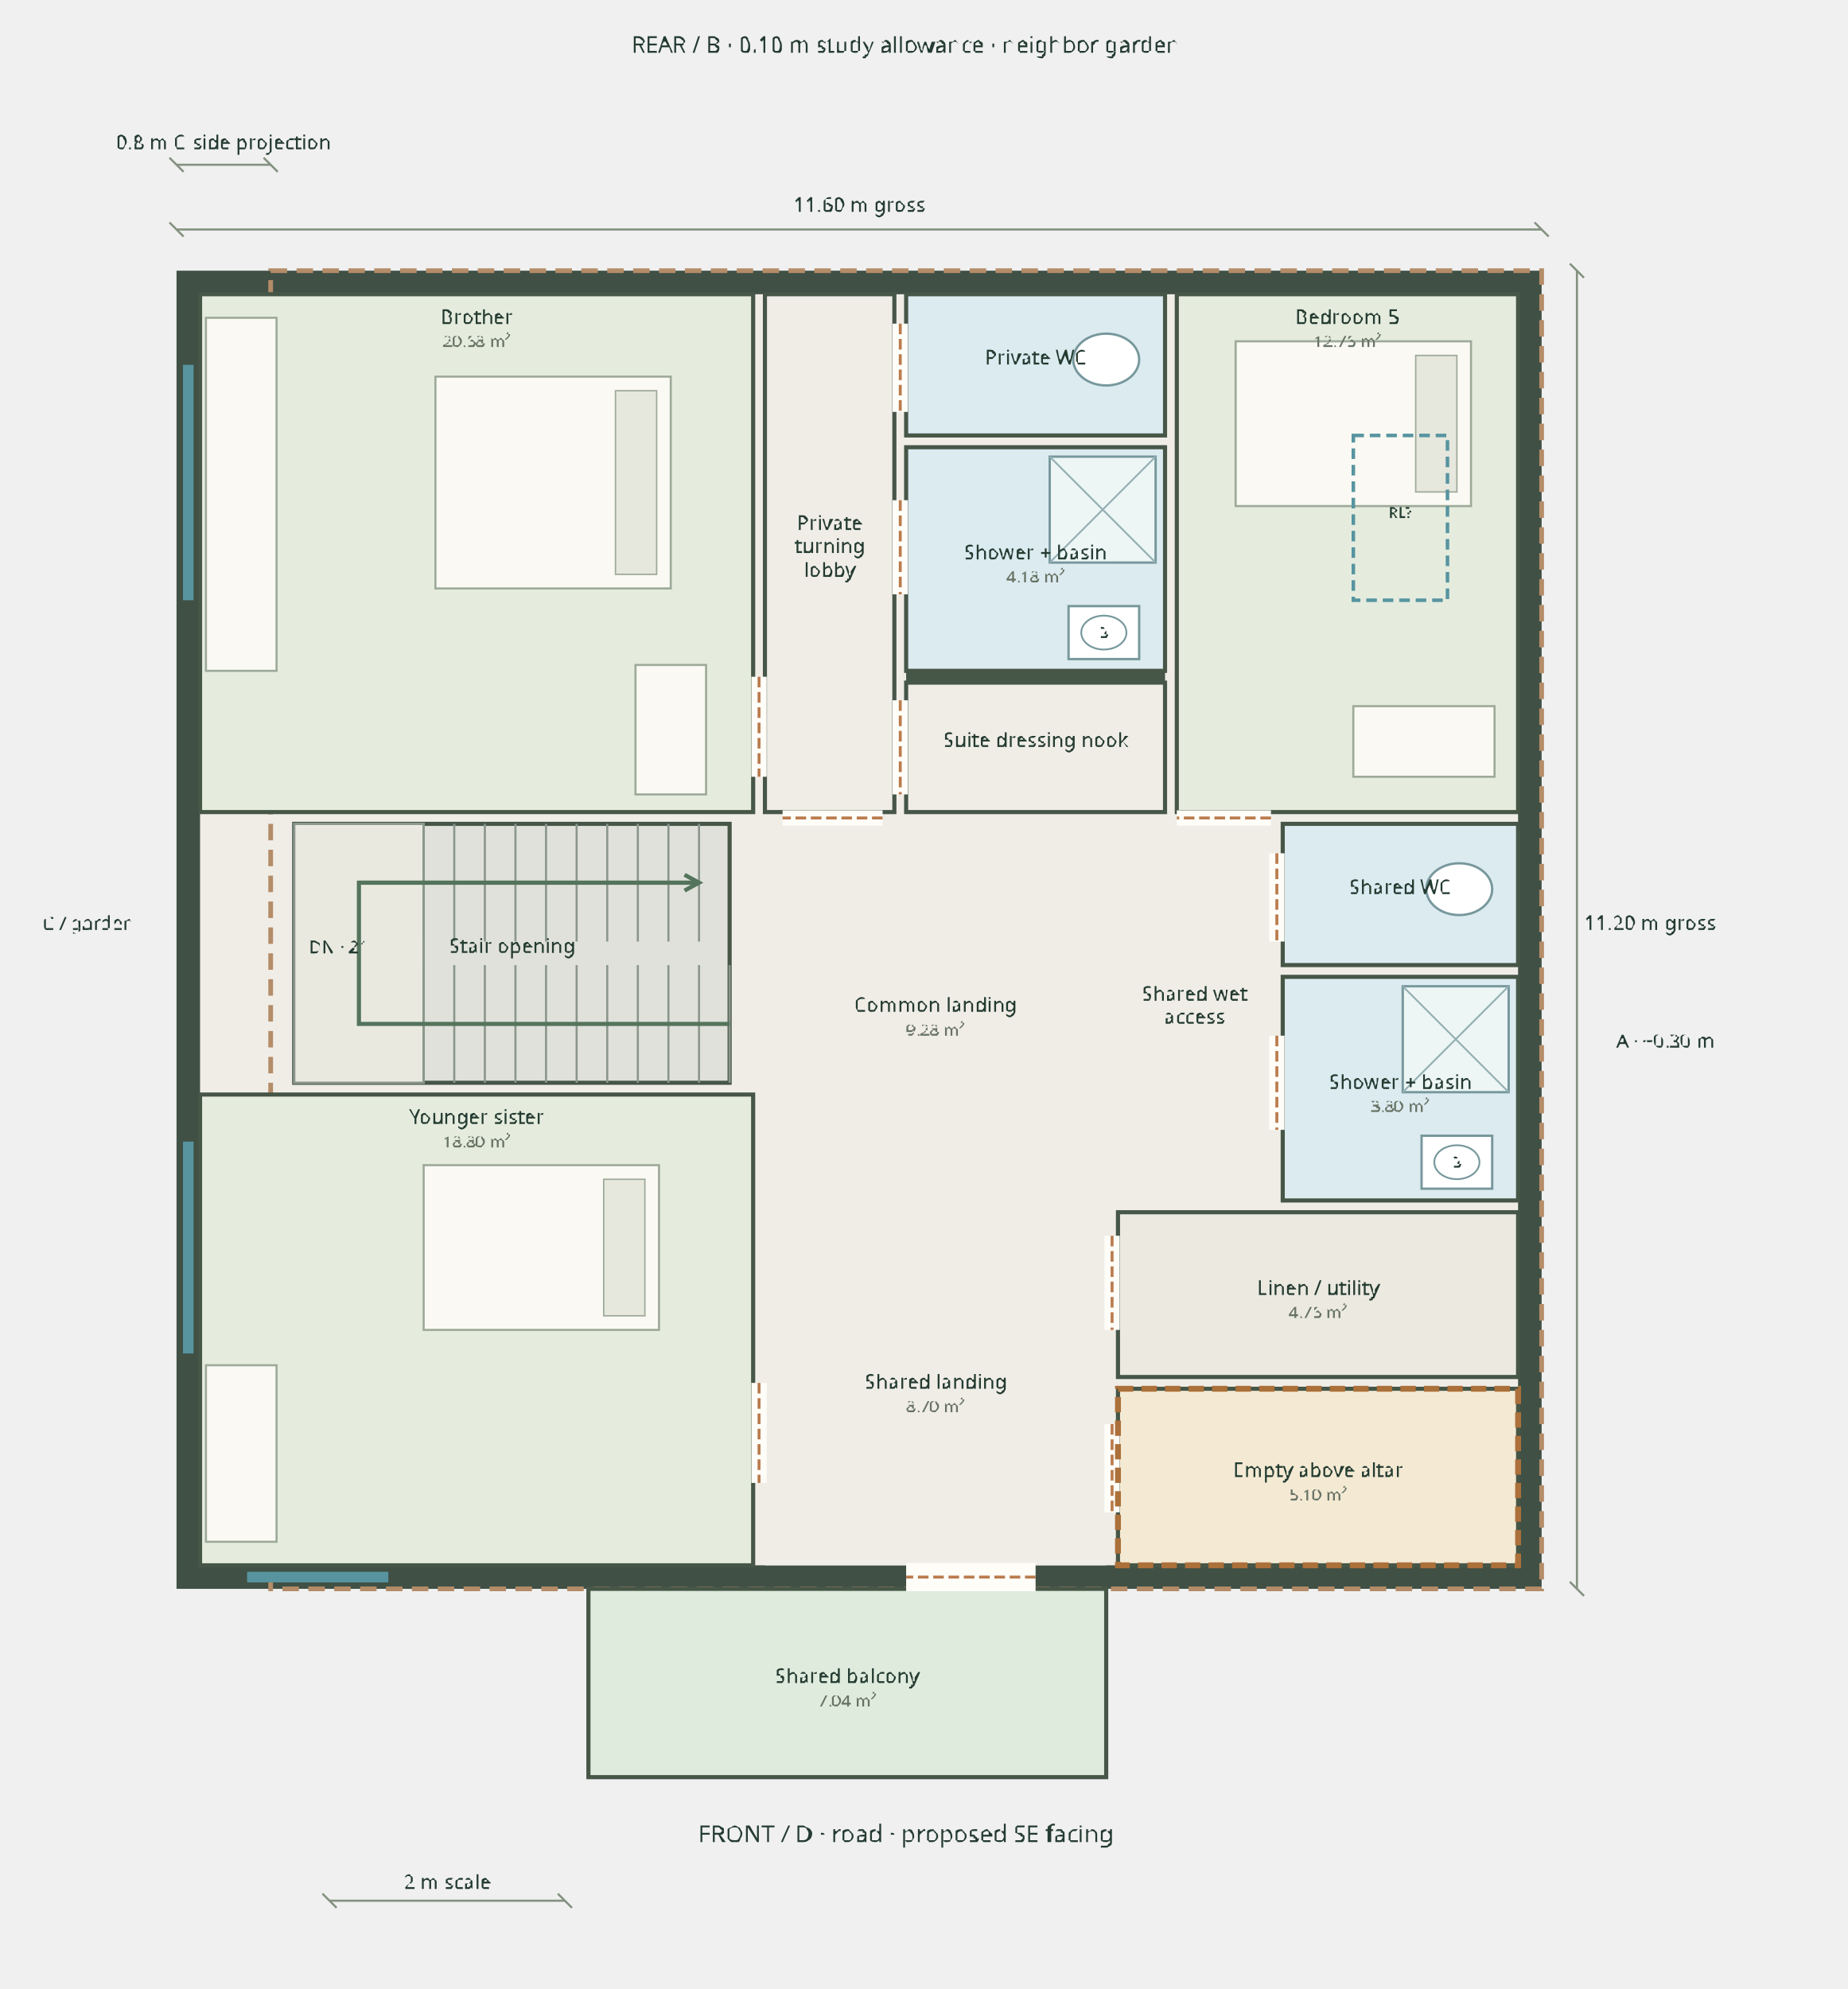
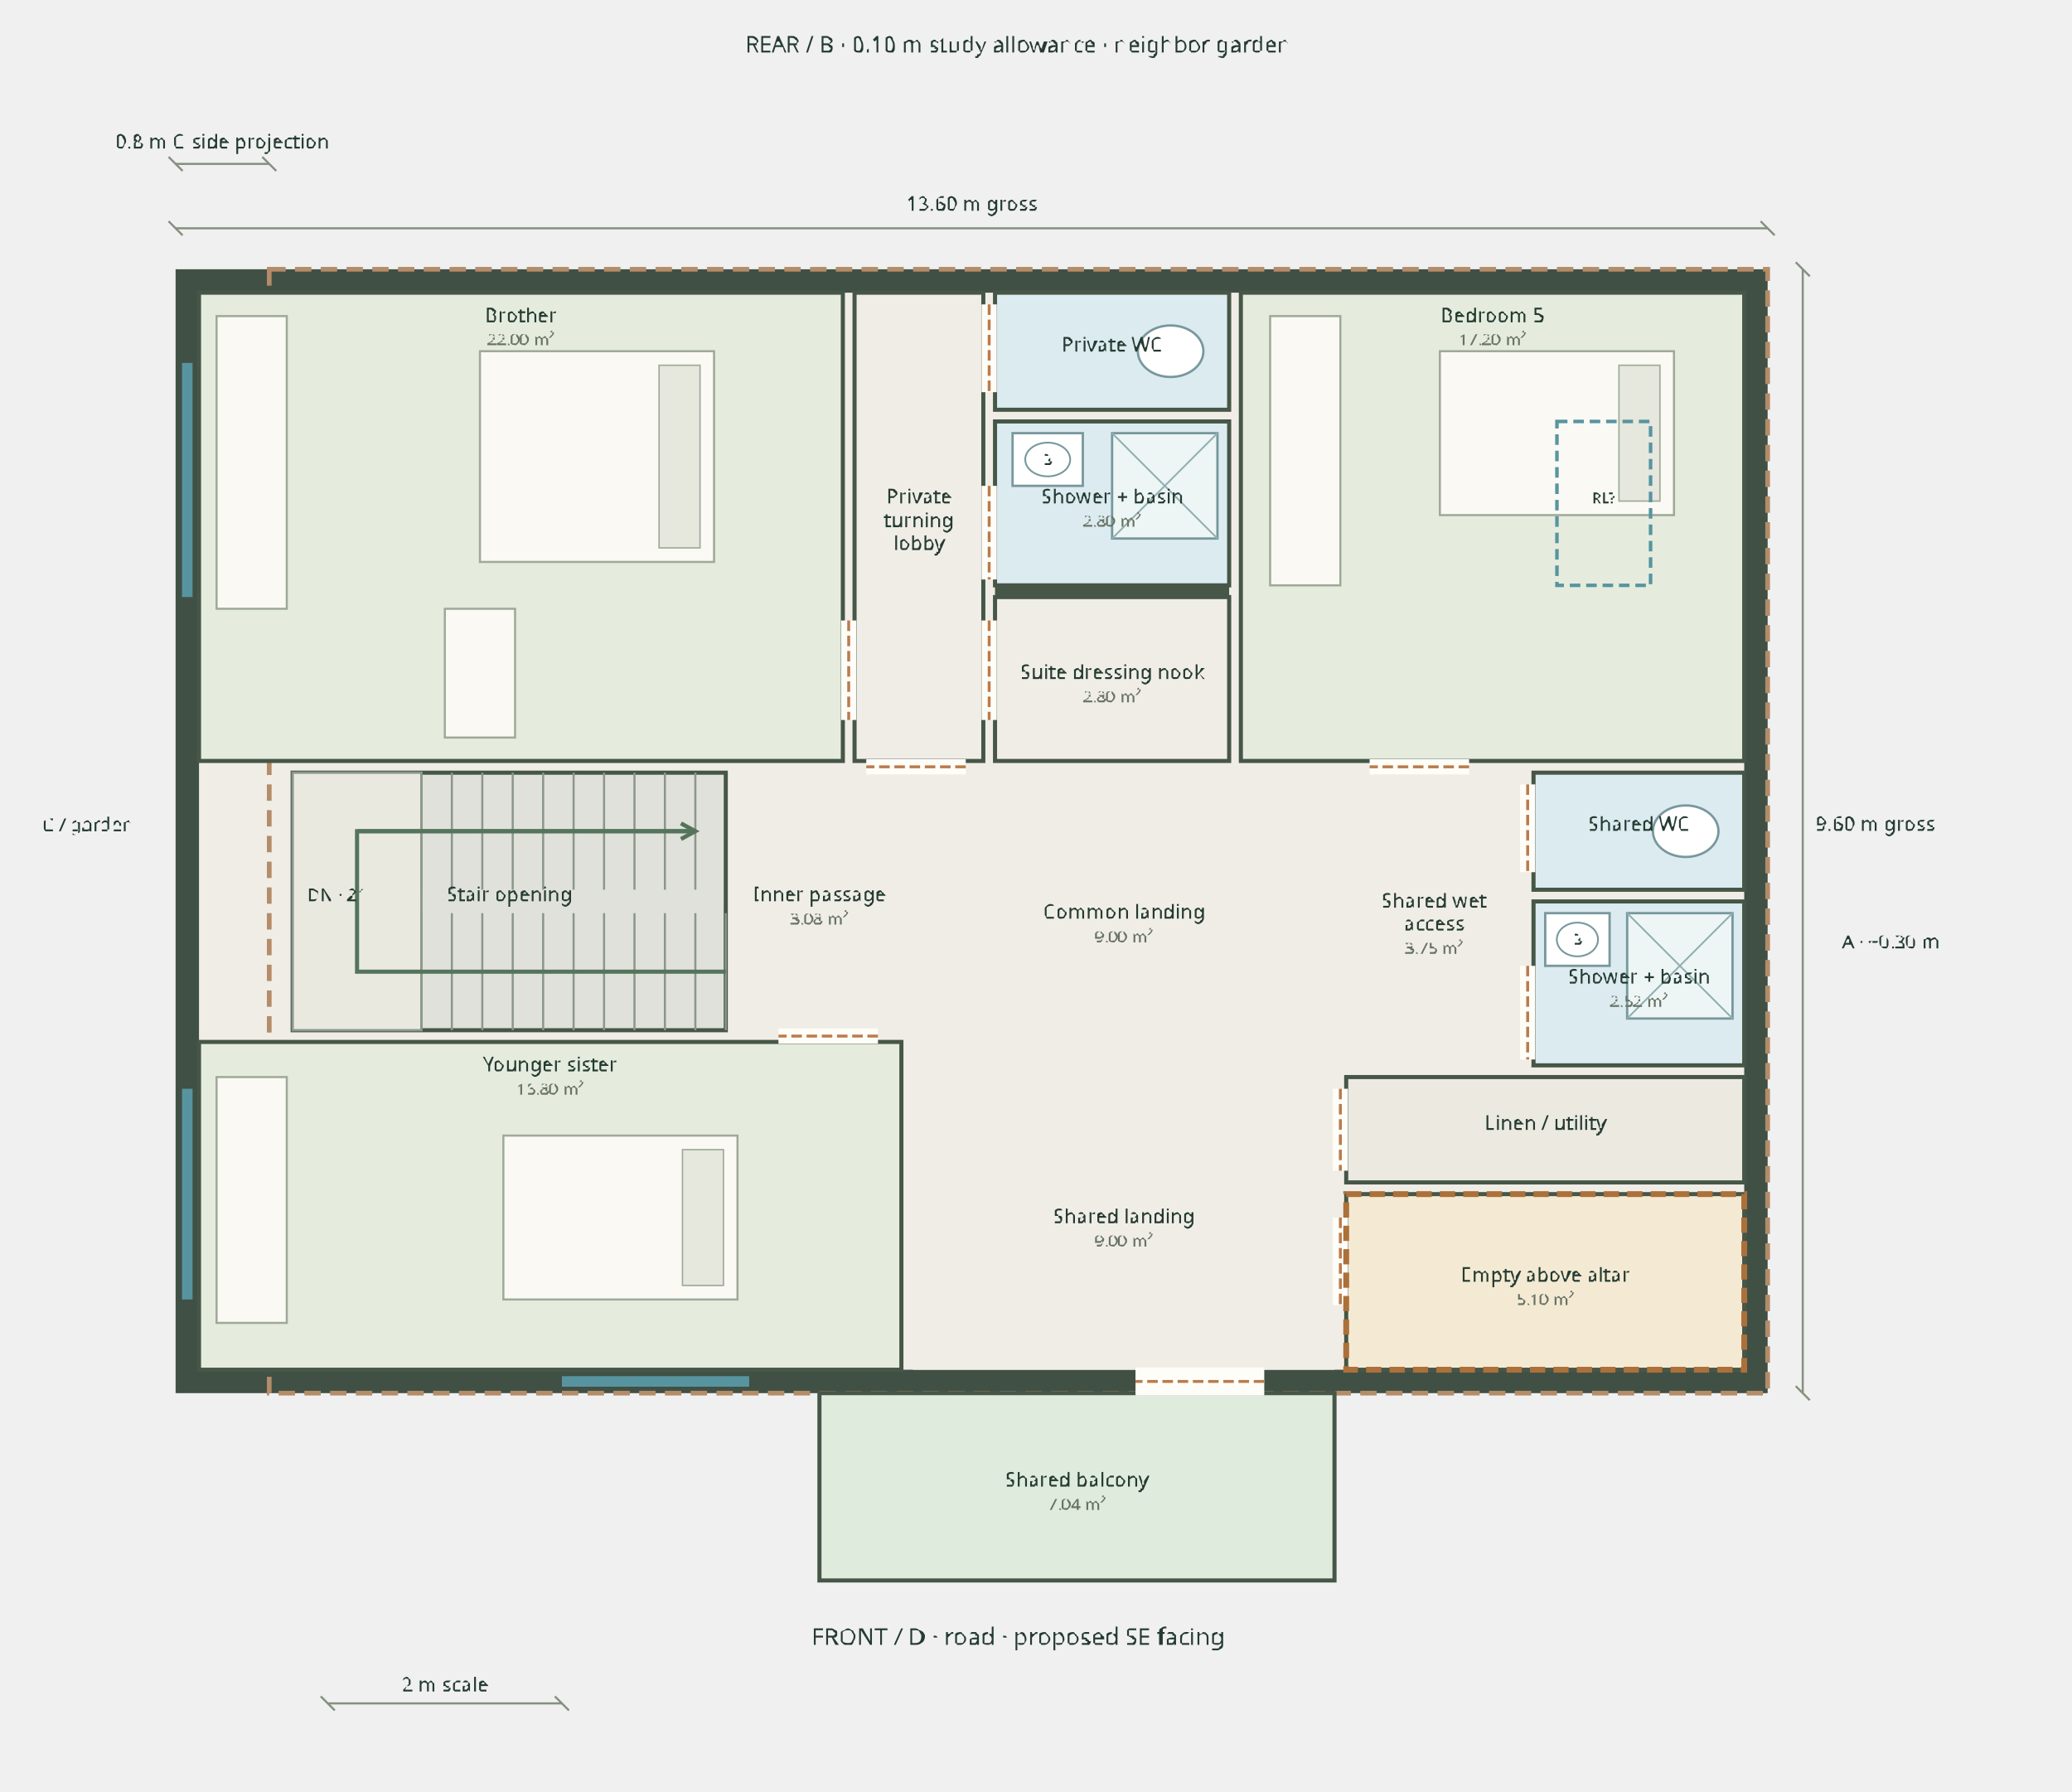
- <svg xmlns="http://www.w3.org/2000/svg" viewBox="-2.3 -2.3 15.7 16.9" class="drawing" role="img" aria-label="F2 · rotated 90 degrees clockwise" data-revision="C03a" data-option="01" data-display-rotation="90">
-   <rect x="-0.8" y="0" width="11.6" height="11.2" fill="#405045" stroke="none" stroke-width="0.025" />
-   <rect x="-0.6" y="0.2" width="11.2" height="10.8" fill="#f0ede7" stroke="none" stroke-width="0.025" />
-   <rect x="0" y="0" width="10.8" height="11.2" fill="none" stroke="#b48c68" stroke-width="0.04" stroke-dasharray=".14 .08" />
-   <g class="room" tabindex="0" role="button" data-room-id="BR-04" aria-label="Younger sister 18.80 square metres">
-     <rect x="-0.6" y="7" width="4.7" height="4" fill="#e5ecde" stroke="#465647" stroke-width="0.035" />
-   </g>
-   <g class="room" tabindex="0" role="button" data-room-id="WC-04" aria-label="Shared WC 2.40 square metres">
-     <rect x="8.6" y="4.7" width="2" height="1.2" fill="#dcebf0" stroke="#465647" stroke-width="0.035" />
-   </g>
-   <g class="room" tabindex="0" role="button" data-room-id="SH-04" aria-label="Shower + basin 3.80 square metres">
-     <rect x="8.6" y="6" width="2" height="1.9" fill="#dcebf0" stroke="#465647" stroke-width="0.035" />
-   </g>
-   <g class="room" tabindex="0" role="button" data-room-id="HALL-02" aria-label="Shared wet access 4.16 square metres">
-     <rect x="7.2" y="4.7" width="1.3" height="3.2" fill="#f0ede7" stroke="none" stroke-width="0.035" />
-   </g>
-   <g class="room" tabindex="0" role="button" data-room-id="UTIL-02" aria-label="Linen / utility 4.76 square metres">
-     <rect x="7.2" y="8" width="3.4" height="1.4" fill="#ebe9e0" stroke="#465647" stroke-width="0.035" />
-   </g>
-   <g class="room" tabindex="0" role="button" data-room-id="EMPTY-ALT" aria-label="Empty above altar 5.10 square metres">
-     <rect x="7.2" y="9.5" width="3.4" height="1.5" fill="#f4ead4" stroke="#465647" stroke-width="0.035" />
-   </g>
-   <g class="room" tabindex="0" role="button" data-room-id="WC-03" aria-label="Private WC 2.64 square metres">
-     <rect x="5.4" y="0.2" width="2.2" height="1.2" fill="#dcebf0" stroke="#465647" stroke-width="0.035" />
-   </g>
-   <g class="room" tabindex="0" role="button" data-room-id="SH-03" aria-label="Shower + basin 4.18 square metres">
-     <rect x="5.4" y="1.5" width="2.2" height="1.9" fill="#dcebf0" stroke="#465647" stroke-width="0.035" />
-   </g>
-   <g class="room" tabindex="0" role="button" data-room-id="EN-ACCESS-03" aria-label="Suite dressing nook 2.42 square metres">
-     <rect x="5.4" y="3.5" width="2.2" height="1.1" fill="#f0ede7" stroke="#465647" stroke-width="0.035" />
-   </g>
-   <g class="room" tabindex="0" role="button" data-room-id="EN-03" aria-label="Private turning lobby 4.84 square metres">
-     <rect x="4.2" y="0.2" width="1.1" height="4.4" fill="#f0ede7" stroke="#465647" stroke-width="0.035" />
-   </g>
-   <g class="room" tabindex="0" role="button" data-room-id="HALL-03" aria-label="Common landing 9.28 square metres">
-     <rect x="4.2" y="4.7" width="2.9" height="3.2" fill="#f0ede7" stroke="none" stroke-width="0.035" />
-   </g>
-   <g class="room" tabindex="0" role="button" data-room-id="HALL-04" aria-label="Shared landing 8.70 square metres">
-     <rect x="4.2" y="8" width="2.9" height="3" fill="#f0ede7" stroke="none" stroke-width="0.035" />
-   </g>
-   <g class="room" tabindex="0" role="button" data-room-id="BR-03" aria-label="Brother 20.68 square metres">
-     <rect x="-0.6" y="0.2" width="4.7" height="4.4" fill="#e5ecde" stroke="#465647" stroke-width="0.035" />
-   </g>
-   <g class="room" tabindex="0" role="button" data-room-id="STAIR-02" aria-label="Stair opening 8.14 square metres">
-     <rect x="0.2" y="4.7" width="3.7" height="2.2" fill="#e0e1db" stroke="#465647" stroke-width="0.035" />
-   </g>
-   <g class="room" tabindex="0" role="button" data-room-id="BR-05" aria-label="Bedroom 5 12.76 square metres">
-     <rect x="7.7" y="0.2" width="2.9" height="4.4" fill="#e5ecde" stroke="#465647" stroke-width="0.035" />
-   </g>
-   <g class="room" tabindex="0" role="button" data-room-id="BAL-01" aria-label="Shared balcony 7.04 square metres">
-     <rect x="2.7" y="11.2" width="4.4" height="1.6" fill="#dfebdd" stroke="#465647" stroke-width="0.035" />
-   </g>
-   <g data-furniture-name="Double bed">
-     <rect x="1.4" y="0.9" width="2" height="1.8" fill="#faf9f3" stroke="#9eaa99" stroke-width="0.018" />
-     <rect x="2.93" y="1.02" width="0.35" height="1.56" fill="#e6e7dd" stroke="#9eaa99" stroke-width="0.012" />
-   </g>
-   <g data-furniture-name="Wardrobe">
-     <rect x="-0.55" y="0.4" width="0.6" height="3" fill="#faf9f3" stroke="#9eaa99" stroke-width="0.018" />
-   </g>
-   <g data-furniture-name="Desk">
-     <rect x="3.1" y="3.35" width="0.6" height="1.1" fill="#faf9f3" stroke="#9eaa99" stroke-width="0.018" />
-   </g>
-   <g data-furniture-name="Bed">
-     <rect x="8.2" y="0.6" width="2" height="1.4" fill="#faf9f3" stroke="#9eaa99" stroke-width="0.018" />
-     <rect x="9.73" y="0.72" width="0.35" height="1.16" fill="#e6e7dd" stroke="#9eaa99" stroke-width="0.012" />
-   </g>
-   <g data-furniture-name="Wardrobe">
-     <rect x="9.2" y="3.7" width="1.2" height="0.6" fill="#faf9f3" stroke="#9eaa99" stroke-width="0.018" />
-   </g>
-   <g data-furniture-name="Bed">
-     <rect x="1.3" y="7.6" width="2" height="1.4" fill="#faf9f3" stroke="#9eaa99" stroke-width="0.018" />
-     <rect x="2.83" y="7.72" width="0.35" height="1.16" fill="#e6e7dd" stroke="#9eaa99" stroke-width="0.012" />
-   </g>
-   <g data-furniture-name="Wardrobe">
-     <rect x="-0.55" y="9.3" width="0.6" height="1.5" fill="#faf9f3" stroke="#9eaa99" stroke-width="0.018" />
-   </g>
-   <ellipse cx="7.1" cy="0.755" rx="0.28" ry="0.22" fill="white" stroke="#77989d" stroke-width="0.02" />
-   <ellipse cx="10.1" cy="5.255" rx="0.28" ry="0.22" fill="white" stroke="#77989d" stroke-width="0.02" />
-   <rect x="6.62" y="1.58" width="0.9" height="0.9" fill="#edf6f5" stroke="#77989d" stroke-width="0.02" />
-   <line x1="6.62" y1="1.58" x2="7.52" y2="2.48" stroke="#93afb3" stroke-width="0.015" />
-   <line x1="7.52" y1="1.58" x2="6.62" y2="2.48" stroke="#93afb3" stroke-width="0.015" />
-   <rect x="6.78" y="2.85" width="0.6" height="0.45" fill="#ffffff" stroke="#77989d" stroke-width="0.02" />
-   <ellipse cx="7.08" cy="3.075" rx="0.192" ry="0.144" fill="none" stroke="#77989d" stroke-width="0.015" />
-   <text x="7.08" y="3.12" font-size="0.12" text-anchor="middle" fill="#243b31" font-family="system-ui,sans-serif">B</text>
-   <rect x="9.62" y="6.08" width="0.9" height="0.9" fill="#edf6f5" stroke="#77989d" stroke-width="0.02" />
-   <line x1="9.62" y1="6.08" x2="10.52" y2="6.98" stroke="#93afb3" stroke-width="0.015" />
-   <line x1="10.52" y1="6.08" x2="9.62" y2="6.98" stroke="#93afb3" stroke-width="0.015" />
-   <rect x="9.78" y="7.35" width="0.6" height="0.45" fill="#ffffff" stroke="#77989d" stroke-width="0.02" />
-   <ellipse cx="10.08" cy="7.575" rx="0.192" ry="0.144" fill="none" stroke="#77989d" stroke-width="0.015" />
-   <text x="10.08" y="7.62" font-size="0.12" text-anchor="middle" fill="#243b31" font-family="system-ui,sans-serif">B</text>
-   <rect x="0.2" y="4.7" width="1.1" height="2.2" fill="#e9e9e0" stroke="#8b978b" stroke-width="0.02" />
-   <line x1="3.64" y1="4.7" x2="3.64" y2="5.7" stroke="#8b978b" stroke-width="0.018" />
-   <line x1="3.38" y1="4.7" x2="3.38" y2="5.7" stroke="#8b978b" stroke-width="0.018" />
-   <line x1="3.12" y1="4.7" x2="3.12" y2="5.7" stroke="#8b978b" stroke-width="0.018" />
-   <line x1="2.86" y1="4.7" x2="2.86" y2="5.7" stroke="#8b978b" stroke-width="0.018" />
-   <line x1="2.6" y1="4.7" x2="2.6" y2="5.7" stroke="#8b978b" stroke-width="0.018" />
-   <line x1="2.34" y1="4.7" x2="2.34" y2="5.7" stroke="#8b978b" stroke-width="0.018" />
-   <line x1="2.08" y1="4.7" x2="2.08" y2="5.7" stroke="#8b978b" stroke-width="0.018" />
-   <line x1="1.82" y1="4.7" x2="1.82" y2="5.7" stroke="#8b978b" stroke-width="0.018" />
-   <line x1="1.56" y1="4.7" x2="1.56" y2="5.7" stroke="#8b978b" stroke-width="0.018" />
-   <line x1="1.3" y1="4.7" x2="1.3" y2="5.7" stroke="#8b978b" stroke-width="0.018" />
-   <line x1="3.9" y1="5.9" x2="3.9" y2="6.9" stroke="#8b978b" stroke-width="0.018" />
-   <line x1="3.64" y1="5.9" x2="3.64" y2="6.9" stroke="#8b978b" stroke-width="0.018" />
-   <line x1="3.38" y1="5.9" x2="3.38" y2="6.9" stroke="#8b978b" stroke-width="0.018" />
-   <line x1="3.12" y1="5.9" x2="3.12" y2="6.9" stroke="#8b978b" stroke-width="0.018" />
-   <line x1="2.86" y1="5.9" x2="2.86" y2="6.9" stroke="#8b978b" stroke-width="0.018" />
-   <line x1="2.6" y1="5.9" x2="2.6" y2="6.9" stroke="#8b978b" stroke-width="0.018" />
-   <line x1="2.34" y1="5.9" x2="2.34" y2="6.9" stroke="#8b978b" stroke-width="0.018" />
-   <line x1="2.08" y1="5.9" x2="2.08" y2="6.9" stroke="#8b978b" stroke-width="0.018" />
-   <line x1="1.82" y1="5.9" x2="1.82" y2="6.9" stroke="#8b978b" stroke-width="0.018" />
-   <line x1="1.56" y1="5.9" x2="1.56" y2="6.9" stroke="#8b978b" stroke-width="0.018" />
-   <line x1="1.3" y1="5.9" x2="1.3" y2="6.9" stroke="#8b978b" stroke-width="0.018" />
-   <polyline points="3.64,5.2 0.75,5.2 0.75,6.4 3.9,6.4" fill="none" stroke="#54745c" stroke-width="0.035" />
-   <line x1="0.75" y1="5.2" x2="3.64" y2="5.2" stroke="#54745c" stroke-width="0.035" />
-   <polyline points="3.517,5.267 3.64,5.2 3.517,5.133" fill="none" stroke="#54745c" stroke-width="0.035" />
-   <text x="0.58" y="5.8" font-size="0.15" text-anchor="middle" fill="#243b31" font-family="system-ui,sans-serif">DN · 21</text>
-   <rect x="9.2" y="1.4" width="0.8" height="1.4" fill="none" stroke="#5794a0" stroke-width="0.03" stroke-dasharray=".09 .05" />
-   <text x="9.6" y="2.1" font-size="0.13" text-anchor="middle" fill="#243b31" font-family="system-ui,sans-serif">RL?</text>
-   <line x1="8.55" y1="4.95" x2="8.55" y2="5.7" stroke="#fffdf8" stroke-width="0.13" data-door-id="WC-04" data-opening-width="0.75" />
-   <line x1="8.55" y1="4.95" x2="8.55" y2="5.7" stroke="#ba7b4d" stroke-width="0.025" stroke-dasharray=".09 .04" />
-   <line x1="8.55" y1="6.5" x2="8.55" y2="7.3" stroke="#fffdf8" stroke-width="0.13" data-door-id="SH-04" data-opening-width="0.8" />
-   <line x1="8.55" y1="6.5" x2="8.55" y2="7.3" stroke="#ba7b4d" stroke-width="0.025" stroke-dasharray=".09 .04" />
-   <line x1="8.5" y1="4.65" x2="7.7" y2="4.65" stroke="#fffdf8" stroke-width="0.13" data-door-id="BR-05" data-opening-width="0.8" />
-   <line x1="8.5" y1="4.65" x2="7.7" y2="4.65" stroke="#ba7b4d" stroke-width="0.025" stroke-dasharray=".09 .04" />
-   <line x1="7.15" y1="8.2" x2="7.15" y2="9" stroke="#fffdf8" stroke-width="0.13" data-door-id="UTIL-02" data-opening-width="0.8" />
-   <line x1="7.15" y1="8.2" x2="7.15" y2="9" stroke="#ba7b4d" stroke-width="0.025" stroke-dasharray=".09 .04" />
-   <line x1="5.35" y1="0.45" x2="5.35" y2="1.2" stroke="#fffdf8" stroke-width="0.13" data-door-id="WC-03" data-opening-width="0.75" />
-   <line x1="5.35" y1="0.45" x2="5.35" y2="1.2" stroke="#ba7b4d" stroke-width="0.025" stroke-dasharray=".09 .04" />
-   <line x1="5.35" y1="1.95" x2="5.35" y2="2.75" stroke="#fffdf8" stroke-width="0.13" data-door-id="SH-03" data-opening-width="0.8" />
-   <line x1="5.35" y1="1.95" x2="5.35" y2="2.75" stroke="#ba7b4d" stroke-width="0.025" stroke-dasharray=".09 .04" />
-   <line x1="5.2" y1="4.65" x2="4.35" y2="4.65" stroke="#fffdf8" stroke-width="0.13" data-door-id="EN-03" data-opening-width="0.85" />
-   <line x1="5.2" y1="4.65" x2="4.35" y2="4.65" stroke="#ba7b4d" stroke-width="0.025" stroke-dasharray=".09 .04" />
-   <line x1="4.15" y1="3.45" x2="4.15" y2="4.3" stroke="#fffdf8" stroke-width="0.13" data-door-id="BR-03" data-opening-width="0.85" />
-   <line x1="4.15" y1="3.45" x2="4.15" y2="4.3" stroke="#ba7b4d" stroke-width="0.025" stroke-dasharray=".09 .04" />
-   <line x1="4.15" y1="9.45" x2="4.15" y2="10.3" stroke="#fffdf8" stroke-width="0.13" data-door-id="BR-04" data-opening-width="0.85" />
-   <line x1="4.15" y1="9.45" x2="4.15" y2="10.3" stroke="#ba7b4d" stroke-width="0.025" stroke-dasharray=".09 .04" />
-   <line x1="7.15" y1="9.8" x2="7.15" y2="10.55" stroke="#fffdf8" stroke-width="0.13" data-door-id="EMPTY-ALT" data-opening-width="0.75" />
-   <line x1="7.15" y1="9.8" x2="7.15" y2="10.55" stroke="#ba7b4d" stroke-width="0.025" stroke-dasharray=".09 .04" />
-   <line x1="5.35" y1="3.65" x2="5.35" y2="4.45" stroke="#fffdf8" stroke-width="0.13" data-door-id="EN-ACCESS-03" data-opening-width="0.8" />
-   <line x1="5.35" y1="3.65" x2="5.35" y2="4.45" stroke="#ba7b4d" stroke-width="0.025" stroke-dasharray=".09 .04" />
-   <line x1="6.5" y1="11.1" x2="5.4" y2="11.1" stroke="#fffdf8" stroke-width="0.24" data-door-id="BAL-01" data-opening-width="1.1" />
-   <line x1="6.5" y1="11.1" x2="5.4" y2="11.1" stroke="#ba7b4d" stroke-width="0.025" stroke-dasharray=".09 .04" />
+ <svg xmlns="http://www.w3.org/2000/svg" viewBox="-2.3 -2.3 17.7 15.3" class="drawing" role="img" aria-label="F2 · rotated 90 degrees clockwise" data-revision="C05" data-option="01" data-display-rotation="90">
+   <rect x="-0.8" y="0" width="13.6" height="9.6" fill="#405045" stroke="none" stroke-width="0.025" />
+   <rect x="-0.6" y="0.2" width="13.2" height="9.2" fill="#f0ede7" stroke="none" stroke-width="0.025" />
+   <rect x="0" y="0" width="12.8" height="9.6" fill="none" stroke="#b48c68" stroke-width="0.04" stroke-dasharray=".14 .08" />
+   <g class="room" tabindex="0" role="button" aria-pressed="false" data-room-id="BR-04" aria-label="Younger sister 16.80 square metres">
+     <rect x="-0.6" y="6.6" width="6" height="2.8" fill="#e5ecde" stroke="#465647" stroke-width="0.035" />
+   </g>
+   <g class="room" tabindex="0" role="button" aria-pressed="false" data-room-id="WC-04" aria-label="Shared WC 1.80 square metres">
+     <rect x="10.8" y="4.3" width="1.8" height="1" fill="#dcebf0" stroke="#465647" stroke-width="0.035" />
+   </g>
+   <g class="room" tabindex="0" role="button" aria-pressed="false" data-room-id="SH-04" aria-label="Shower + basin 2.52 square metres">
+     <rect x="10.8" y="5.4" width="1.8" height="1.4" fill="#dcebf0" stroke="#465647" stroke-width="0.035" />
+   </g>
+   <g class="room" tabindex="0" role="button" aria-pressed="false" data-room-id="HALL-02" aria-label="Shared wet access 3.75 square metres">
+     <rect x="9.2" y="4.3" width="1.5" height="2.5" fill="#f0ede7" stroke="none" stroke-width="0.035" />
+   </g>
+   <g class="room" tabindex="0" role="button" aria-pressed="false" data-room-id="UTIL-02" aria-label="Linen / utility 3.06 square metres">
+     <rect x="9.2" y="6.9" width="3.4" height="0.9" fill="#ebe9e0" stroke="#465647" stroke-width="0.035" />
+   </g>
+   <g class="room" tabindex="0" role="button" aria-pressed="false" data-room-id="EMPTY-ALT" aria-label="Empty above altar 5.10 square metres">
+     <rect x="9.2" y="7.9" width="3.4" height="1.5" fill="#f4ead4" stroke="#465647" stroke-width="0.035" />
+   </g>
+   <g class="room" tabindex="0" role="button" aria-pressed="false" data-room-id="WC-03" aria-label="Private WC 2.00 square metres">
+     <rect x="6.2" y="0.2" width="2" height="1" fill="#dcebf0" stroke="#465647" stroke-width="0.035" />
+   </g>
+   <g class="room" tabindex="0" role="button" aria-pressed="false" data-room-id="SH-03" aria-label="Shower + basin 2.80 square metres">
+     <rect x="6.2" y="1.3" width="2" height="1.4" fill="#dcebf0" stroke="#465647" stroke-width="0.035" />
+   </g>
+   <g class="room" tabindex="0" role="button" aria-pressed="false" data-room-id="EN-ACCESS-03" aria-label="Suite dressing nook 2.80 square metres">
+     <rect x="6.2" y="2.8" width="2" height="1.4" fill="#f0ede7" stroke="#465647" stroke-width="0.035" />
+   </g>
+   <g class="room" tabindex="0" role="button" aria-pressed="false" data-room-id="EN-03" aria-label="Private turning lobby 4.40 square metres">
+     <rect x="5" y="0.2" width="1.1" height="4" fill="#f0ede7" stroke="#465647" stroke-width="0.035" />
+   </g>
+   <g class="room" tabindex="0" role="button" aria-pressed="false" data-room-id="HALL-03" aria-label="Common landing 9.00 square metres">
+     <rect x="5.5" y="4.3" width="3.6" height="2.5" fill="#f0ede7" stroke="none" stroke-width="0.035" />
+   </g>
+   <g class="room" tabindex="0" role="button" aria-pressed="false" data-room-id="HALL-04" aria-label="Shared landing 9.00 square metres">
+     <rect x="5.5" y="6.9" width="3.6" height="2.5" fill="#f0ede7" stroke="none" stroke-width="0.035" />
+   </g>
+   <g class="room" tabindex="0" role="button" aria-pressed="false" data-room-id="BR-03" aria-label="Brother 22.00 square metres">
+     <rect x="-0.6" y="0.2" width="5.5" height="4" fill="#e5ecde" stroke="#465647" stroke-width="0.035" />
+   </g>
+   <g class="room" tabindex="0" role="button" aria-pressed="false" data-room-id="STAIR-02" aria-label="Stair opening 8.14 square metres">
+     <rect x="0.2" y="4.3" width="3.7" height="2.2" fill="#e0e1db" stroke="#465647" stroke-width="0.035" />
+   </g>
+   <g class="room" tabindex="0" role="button" aria-pressed="false" data-room-id="BR-05" aria-label="Bedroom 5 17.20 square metres">
+     <rect x="8.3" y="0.2" width="4.3" height="4" fill="#e5ecde" stroke="#465647" stroke-width="0.035" />
+   </g>
+   <g class="room" tabindex="0" role="button" aria-pressed="false" data-room-id="BAL-01" aria-label="Shared balcony 7.04 square metres">
+     <rect x="4.7" y="9.6" width="4.4" height="1.6" fill="#dfebdd" stroke="#465647" stroke-width="0.035" />
+   </g>
+   <g class="room" tabindex="0" role="button" aria-pressed="false" data-room-id="HALL-05" aria-label="Inner passage 3.08 square metres">
+     <rect x="4" y="4.3" width="1.4" height="2.2" fill="#f0ede7" stroke="none" stroke-width="0.035" />
+   </g>
+   <g pointer-events="none">
+     <g data-furniture-name="Double bed">
+       <rect x="1.8" y="0.7" width="2" height="1.8" fill="#faf9f3" stroke="#9eaa99" stroke-width="0.018" />
+       <rect x="3.33" y="0.82" width="0.35" height="1.56" fill="#e6e7dd" stroke="#9eaa99" stroke-width="0.012" />
+     </g>
+     <g data-furniture-name="Wardrobe">
+       <rect x="-0.45" y="0.4" width="0.6" height="2.5" fill="#faf9f3" stroke="#9eaa99" stroke-width="0.018" />
+     </g>
+     <g data-furniture-name="Desk">
+       <rect x="1.5" y="2.9" width="0.6" height="1.1" fill="#faf9f3" stroke="#9eaa99" stroke-width="0.018" />
+     </g>
+     <g data-furniture-name="Bed">
+       <rect x="10" y="0.7" width="2" height="1.4" fill="#faf9f3" stroke="#9eaa99" stroke-width="0.018" />
+       <rect x="11.53" y="0.82" width="0.35" height="1.16" fill="#e6e7dd" stroke="#9eaa99" stroke-width="0.012" />
+     </g>
+     <g data-furniture-name="Wardrobe">
+       <rect x="8.55" y="0.4" width="0.6" height="2.3" fill="#faf9f3" stroke="#9eaa99" stroke-width="0.018" />
+     </g>
+     <g data-furniture-name="Bed">
+       <rect x="2" y="7.4" width="2" height="1.4" fill="#faf9f3" stroke="#9eaa99" stroke-width="0.018" />
+       <rect x="3.53" y="7.52" width="0.35" height="1.16" fill="#e6e7dd" stroke="#9eaa99" stroke-width="0.012" />
+     </g>
+     <g data-furniture-name="Wardrobe">
+       <rect x="-0.45" y="6.9" width="0.6" height="2.1" fill="#faf9f3" stroke="#9eaa99" stroke-width="0.018" />
+     </g>
+     <ellipse cx="7.7" cy="0.7" rx="0.28" ry="0.22" fill="white" stroke="#77989d" stroke-width="0.02" />
+     <rect x="7.2" y="1.4" width="0.9" height="0.9" fill="#edf6f5" stroke="#77989d" stroke-width="0.02" />
+     <line x1="7.2" y1="1.4" x2="8.1" y2="2.3" stroke="#93afb3" stroke-width="0.015" />
+     <line x1="8.1" y1="1.4" x2="7.2" y2="2.3" stroke="#93afb3" stroke-width="0.015" />
+     <rect x="6.35" y="1.4" width="0.6" height="0.45" fill="#ffffff" stroke="#77989d" stroke-width="0.02" />
+     <ellipse cx="6.65" cy="1.625" rx="0.192" ry="0.144" fill="none" stroke="#77989d" stroke-width="0.015" />
+     <text x="6.65" y="1.67" font-size="0.12" text-anchor="middle" fill="#243b31" font-family="system-ui,sans-serif">B</text>
+     <ellipse cx="12.1" cy="4.8" rx="0.28" ry="0.22" fill="white" stroke="#77989d" stroke-width="0.02" />
+     <rect x="11.6" y="5.5" width="0.9" height="0.9" fill="#edf6f5" stroke="#77989d" stroke-width="0.02" />
+     <line x1="11.6" y1="5.5" x2="12.5" y2="6.4" stroke="#93afb3" stroke-width="0.015" />
+     <line x1="12.5" y1="5.5" x2="11.6" y2="6.4" stroke="#93afb3" stroke-width="0.015" />
+     <rect x="10.9" y="5.5" width="0.55" height="0.45" fill="#ffffff" stroke="#77989d" stroke-width="0.02" />
+     <ellipse cx="11.175" cy="5.725" rx="0.176" ry="0.144" fill="none" stroke="#77989d" stroke-width="0.015" />
+     <text x="11.175" y="5.77" font-size="0.12" text-anchor="middle" fill="#243b31" font-family="system-ui,sans-serif">B</text>
+     <rect x="0.2" y="4.3" width="1.1" height="2.2" fill="#e9e9e0" stroke="#8b978b" stroke-width="0.02" />
+     <line x1="3.64" y1="4.3" x2="3.64" y2="5.3" stroke="#8b978b" stroke-width="0.018" />
+     <line x1="3.38" y1="4.3" x2="3.38" y2="5.3" stroke="#8b978b" stroke-width="0.018" />
+     <line x1="3.12" y1="4.3" x2="3.12" y2="5.3" stroke="#8b978b" stroke-width="0.018" />
+     <line x1="2.86" y1="4.3" x2="2.86" y2="5.3" stroke="#8b978b" stroke-width="0.018" />
+     <line x1="2.6" y1="4.3" x2="2.6" y2="5.3" stroke="#8b978b" stroke-width="0.018" />
+     <line x1="2.34" y1="4.3" x2="2.34" y2="5.3" stroke="#8b978b" stroke-width="0.018" />
+     <line x1="2.08" y1="4.3" x2="2.08" y2="5.3" stroke="#8b978b" stroke-width="0.018" />
+     <line x1="1.82" y1="4.3" x2="1.82" y2="5.3" stroke="#8b978b" stroke-width="0.018" />
+     <line x1="1.56" y1="4.3" x2="1.56" y2="5.3" stroke="#8b978b" stroke-width="0.018" />
+     <line x1="1.3" y1="4.3" x2="1.3" y2="5.3" stroke="#8b978b" stroke-width="0.018" />
+     <line x1="3.9" y1="5.5" x2="3.9" y2="6.5" stroke="#8b978b" stroke-width="0.018" />
+     <line x1="3.64" y1="5.5" x2="3.64" y2="6.5" stroke="#8b978b" stroke-width="0.018" />
+     <line x1="3.38" y1="5.5" x2="3.38" y2="6.5" stroke="#8b978b" stroke-width="0.018" />
+     <line x1="3.12" y1="5.5" x2="3.12" y2="6.5" stroke="#8b978b" stroke-width="0.018" />
+     <line x1="2.86" y1="5.5" x2="2.86" y2="6.5" stroke="#8b978b" stroke-width="0.018" />
+     <line x1="2.6" y1="5.5" x2="2.6" y2="6.5" stroke="#8b978b" stroke-width="0.018" />
+     <line x1="2.34" y1="5.5" x2="2.34" y2="6.5" stroke="#8b978b" stroke-width="0.018" />
+     <line x1="2.08" y1="5.5" x2="2.08" y2="6.5" stroke="#8b978b" stroke-width="0.018" />
+     <line x1="1.82" y1="5.5" x2="1.82" y2="6.5" stroke="#8b978b" stroke-width="0.018" />
+     <line x1="1.56" y1="5.5" x2="1.56" y2="6.5" stroke="#8b978b" stroke-width="0.018" />
+     <line x1="1.3" y1="5.5" x2="1.3" y2="6.5" stroke="#8b978b" stroke-width="0.018" />
+     <polyline points="3.64,4.8 0.75,4.8 0.75,6 3.9,6" fill="none" stroke="#54745c" stroke-width="0.035" />
+     <line x1="0.75" y1="4.8" x2="3.64" y2="4.8" stroke="#54745c" stroke-width="0.035" />
+     <polyline points="3.517,4.867 3.64,4.8 3.517,4.733" fill="none" stroke="#54745c" stroke-width="0.035" />
+     <text x="0.58" y="5.4" font-size="0.15" text-anchor="middle" fill="#243b31" font-family="system-ui,sans-serif">DN · 21</text>
+   </g>
+   <rect x="11" y="1.3" width="0.8" height="1.4" fill="none" stroke="#5794a0" stroke-width="0.03" stroke-dasharray=".09 .05" />
+   <text x="11.4" y="2" font-size="0.13" text-anchor="middle" fill="#243b31" font-family="system-ui,sans-serif">RL?</text>
+   <line x1="10.75" y1="4.4" x2="10.75" y2="5.15" stroke="#fffdf8" stroke-width="0.13" data-door-id="WC-04" data-opening-width="0.75" />
+   <line x1="10.75" y1="4.4" x2="10.75" y2="5.15" stroke="#ba7b4d" stroke-width="0.025" stroke-dasharray=".09 .04" />
+   <line x1="10.75" y1="5.95" x2="10.75" y2="6.75" stroke="#fffdf8" stroke-width="0.13" data-door-id="SH-04" data-opening-width="0.8" />
+   <line x1="10.75" y1="5.95" x2="10.75" y2="6.75" stroke="#ba7b4d" stroke-width="0.025" stroke-dasharray=".09 .04" />
+   <line x1="9.15" y1="7" x2="9.15" y2="7.7" stroke="#fffdf8" stroke-width="0.13" data-door-id="UTIL-02" data-opening-width="0.7" />
+   <line x1="9.15" y1="7" x2="9.15" y2="7.7" stroke="#ba7b4d" stroke-width="0.025" stroke-dasharray=".09 .04" />
+   <line x1="6.15" y1="0.3" x2="6.15" y2="1.05" stroke="#fffdf8" stroke-width="0.13" data-door-id="WC-03" data-opening-width="0.75" />
+   <line x1="6.15" y1="0.3" x2="6.15" y2="1.05" stroke="#ba7b4d" stroke-width="0.025" stroke-dasharray=".09 .04" />
+   <line x1="6.15" y1="1.85" x2="6.15" y2="2.65" stroke="#fffdf8" stroke-width="0.13" data-door-id="SH-03" data-opening-width="0.8" />
+   <line x1="6.15" y1="1.85" x2="6.15" y2="2.65" stroke="#ba7b4d" stroke-width="0.025" stroke-dasharray=".09 .04" />
+   <line x1="5.95" y1="4.25" x2="5.1" y2="4.25" stroke="#fffdf8" stroke-width="0.13" data-door-id="EN-03" data-opening-width="0.85" />
+   <line x1="5.95" y1="4.25" x2="5.1" y2="4.25" stroke="#ba7b4d" stroke-width="0.025" stroke-dasharray=".09 .04" />
+   <line x1="6.15" y1="3" x2="6.15" y2="3.85" stroke="#fffdf8" stroke-width="0.13" data-door-id="EN-ACCESS-03" data-opening-width="0.85" />
+   <line x1="6.15" y1="3" x2="6.15" y2="3.85" stroke="#ba7b4d" stroke-width="0.025" stroke-dasharray=".09 .04" />
+   <line x1="4.95" y1="3" x2="4.95" y2="3.85" stroke="#fffdf8" stroke-width="0.13" data-door-id="BR-03" data-opening-width="0.85" />
+   <line x1="4.95" y1="3" x2="4.95" y2="3.85" stroke="#ba7b4d" stroke-width="0.025" stroke-dasharray=".09 .04" />
+   <line x1="5.2" y1="6.55" x2="4.35" y2="6.55" stroke="#fffdf8" stroke-width="0.13" data-door-id="BR-04" data-opening-width="0.85" />
+   <line x1="5.2" y1="6.55" x2="4.35" y2="6.55" stroke="#ba7b4d" stroke-width="0.025" stroke-dasharray=".09 .04" />
+   <line x1="10.25" y1="4.25" x2="9.4" y2="4.25" stroke="#fffdf8" stroke-width="0.13" data-door-id="BR-05" data-opening-width="0.85" />
+   <line x1="10.25" y1="4.25" x2="9.4" y2="4.25" stroke="#ba7b4d" stroke-width="0.025" stroke-dasharray=".09 .04" />
+   <line x1="9.15" y1="8.1" x2="9.15" y2="8.85" stroke="#fffdf8" stroke-width="0.13" data-door-id="EMPTY-ALT" data-opening-width="0.75" />
+   <line x1="9.15" y1="8.1" x2="9.15" y2="8.85" stroke="#ba7b4d" stroke-width="0.025" stroke-dasharray=".09 .04" />
+   <line x1="8.5" y1="9.5" x2="7.4" y2="9.5" stroke="#fffdf8" stroke-width="0.24" data-door-id="BAL-01" data-opening-width="1.1" />
+   <line x1="8.5" y1="9.5" x2="7.4" y2="9.5" stroke="#ba7b4d" stroke-width="0.025" stroke-dasharray=".09 .04" />
  <line x1="-0.7" y1="0.8" x2="-0.7" y2="2.8" stroke="#5794a0" stroke-width="0.09" />
-   <line x1="-0.7" y1="7.4" x2="-0.7" y2="9.2" stroke="#5794a0" stroke-width="0.09" />
-   <line x1="1" y1="11.1" x2="-0.2" y2="11.1" stroke="#5794a0" stroke-width="0.09" />
-   <rect x="5.4" y="3.4" width="2.2" height="0.1" fill="#465647" stroke="none" stroke-width="0.025" />
-   <rect x="7.2" y="9.5" width="3.4" height="1.5" fill="none" stroke="#ac703a" stroke-width="0.05" stroke-dasharray=".13 .07" />
-   <text x="1.75" y="7.25" font-size="0.17" text-anchor="middle" fill="#243b31" font-family="system-ui,sans-serif">Younger sister</text>
-   <text x="1.75" y="7.45" font-size="0.14" text-anchor="middle" fill="#687365" font-family="system-ui,sans-serif">18.80 m²</text>
-   <text x="9.6" y="5.3" font-size="0.17" text-anchor="middle" fill="#243b31" font-family="system-ui,sans-serif">Shared WC</text>
-   <text x="9.6" y="6.95" font-size="0.17" text-anchor="middle" fill="#243b31" font-family="system-ui,sans-serif">Shower + basin</text>
-   <text x="9.6" y="7.15" font-size="0.14" text-anchor="middle" fill="#687365" font-family="system-ui,sans-serif">3.80 m²</text>
-   <text x="7.85" y="6.2" font-size="0.17" text-anchor="middle" fill="#243b31" font-family="system-ui,sans-serif">Shared wet</text>
-   <text x="7.85" y="6.4" font-size="0.17" text-anchor="middle" fill="#243b31" font-family="system-ui,sans-serif">access</text>
-   <text x="8.9" y="8.7" font-size="0.17" text-anchor="middle" fill="#243b31" font-family="system-ui,sans-serif">Linen / utility</text>
-   <text x="8.9" y="8.9" font-size="0.14" text-anchor="middle" fill="#687365" font-family="system-ui,sans-serif">4.76 m²</text>
-   <text x="8.9" y="10.25" font-size="0.17" text-anchor="middle" fill="#243b31" font-family="system-ui,sans-serif">Empty above altar</text>
-   <text x="8.9" y="10.45" font-size="0.14" text-anchor="middle" fill="#687365" font-family="system-ui,sans-serif">5.10 m²</text>
-   <text x="6.5" y="0.8" font-size="0.17" text-anchor="middle" fill="#243b31" font-family="system-ui,sans-serif">Private WC</text>
-   <text x="6.5" y="2.45" font-size="0.17" text-anchor="middle" fill="#243b31" font-family="system-ui,sans-serif">Shower + basin</text>
-   <text x="6.5" y="2.65" font-size="0.14" text-anchor="middle" fill="#687365" font-family="system-ui,sans-serif">4.18 m²</text>
-   <text x="6.5" y="4.05" font-size="0.17" text-anchor="middle" fill="#243b31" font-family="system-ui,sans-serif">Suite dressing nook</text>
-   <text x="4.75" y="2.2" font-size="0.17" text-anchor="middle" fill="#243b31" font-family="system-ui,sans-serif">Private</text>
-   <text x="4.75" y="2.4" font-size="0.17" text-anchor="middle" fill="#243b31" font-family="system-ui,sans-serif">turning</text>
-   <text x="4.75" y="2.6" font-size="0.17" text-anchor="middle" fill="#243b31" font-family="system-ui,sans-serif">lobby</text>
-   <text x="5.65" y="6.3" font-size="0.17" text-anchor="middle" fill="#243b31" font-family="system-ui,sans-serif">Common landing</text>
-   <text x="5.65" y="6.5" font-size="0.14" text-anchor="middle" fill="#687365" font-family="system-ui,sans-serif">9.28 m²</text>
-   <text x="5.65" y="9.5" font-size="0.17" text-anchor="middle" fill="#243b31" font-family="system-ui,sans-serif">Shared landing</text>
-   <text x="5.65" y="9.7" font-size="0.14" text-anchor="middle" fill="#687365" font-family="system-ui,sans-serif">8.70 m²</text>
-   <text x="1.75" y="0.45" font-size="0.17" text-anchor="middle" fill="#243b31" font-family="system-ui,sans-serif">Brother</text>
-   <text x="1.75" y="0.65" font-size="0.14" text-anchor="middle" fill="#687365" font-family="system-ui,sans-serif">20.68 m²</text>
-   <text x="2.05" y="5.8" font-size="0.17" text-anchor="middle" fill="#243b31" font-family="system-ui,sans-serif">Stair opening</text>
-   <text x="9.15" y="0.45" font-size="0.17" text-anchor="middle" fill="#243b31" font-family="system-ui,sans-serif">Bedroom 5</text>
-   <text x="9.15" y="0.65" font-size="0.14" text-anchor="middle" fill="#687365" font-family="system-ui,sans-serif">12.76 m²</text>
-   <text x="4.9" y="12" font-size="0.17" text-anchor="middle" fill="#243b31" font-family="system-ui,sans-serif">Shared balcony</text>
-   <text x="4.9" y="12.2" font-size="0.14" text-anchor="middle" fill="#687365" font-family="system-ui,sans-serif">7.04 m²</text>
-   <text x="5.4" y="-1.85" font-size="0.19" text-anchor="middle" fill="#243b31" font-family="system-ui,sans-serif">REAR / B · 0.10 m study allowance · neighbor garden</text>
-   <text x="-1.55" y="5.6" font-size="0.16" text-anchor="middle" fill="#243b31" font-family="system-ui,sans-serif">C / garden</text>
-   <text x="11.85" y="6.6" font-size="0.16" text-anchor="middle" fill="#243b31" font-family="system-ui,sans-serif">A · ~0.30 m</text>
-   <text x="5.4" y="13.35" font-size="0.2" text-anchor="middle" fill="#243b31" font-family="system-ui,sans-serif">FRONT / D · road · proposed SE facing</text>
-   <line x1="11.1" y1="0" x2="11.1" y2="11.2" stroke="#849180" stroke-width="0.018" />
-   <line x1="11.04" y1="-0.06" x2="11.16" y2="0.06" stroke="#849180" stroke-width="0.018" />
-   <line x1="11.04" y1="11.14" x2="11.16" y2="11.26" stroke="#849180" stroke-width="0.018" />
-   <text x="11.72" y="5.6" font-size="0.17" text-anchor="middle" fill="#243b31" font-family="system-ui,sans-serif">11.20 m gross</text>
-   <line x1="10.8" y1="-0.35" x2="-0.8" y2="-0.35" stroke="#849180" stroke-width="0.018" />
-   <line x1="10.74" y1="-0.41" x2="10.86" y2="-0.29" stroke="#849180" stroke-width="0.018" />
+   <line x1="-0.7" y1="7" x2="-0.7" y2="8.8" stroke="#5794a0" stroke-width="0.09" />
+   <line x1="4.1" y1="9.5" x2="2.5" y2="9.5" stroke="#5794a0" stroke-width="0.09" />
+   <rect x="6.2" y="2.7" width="2" height="0.1" fill="#465647" stroke="none" stroke-width="0.025" />
+   <rect x="9.2" y="7.9" width="3.4" height="1.5" fill="none" stroke="#ac703a" stroke-width="0.05" stroke-dasharray=".13 .07" />
+   <text x="2.4" y="6.85" font-size="0.17" text-anchor="middle" fill="#243b31" font-family="system-ui,sans-serif">Younger sister</text>
+   <text x="2.4" y="7.05" font-size="0.14" text-anchor="middle" fill="#687365" font-family="system-ui,sans-serif">16.80 m²</text>
+   <text x="11.7" y="4.8" font-size="0.17" text-anchor="middle" fill="#243b31" font-family="system-ui,sans-serif">Shared WC</text>
+   <text x="11.7" y="6.1" font-size="0.17" text-anchor="middle" fill="#243b31" font-family="system-ui,sans-serif">Shower + basin</text>
+   <text x="11.7" y="6.3" font-size="0.14" text-anchor="middle" fill="#687365" font-family="system-ui,sans-serif">2.52 m²</text>
+   <text x="9.95" y="5.45" font-size="0.17" text-anchor="middle" fill="#243b31" font-family="system-ui,sans-serif">Shared wet</text>
+   <text x="9.95" y="5.65" font-size="0.17" text-anchor="middle" fill="#243b31" font-family="system-ui,sans-serif">access</text>
+   <text x="9.95" y="5.85" font-size="0.14" text-anchor="middle" fill="#687365" font-family="system-ui,sans-serif">3.75 m²</text>
+   <text x="10.9" y="7.35" font-size="0.17" text-anchor="middle" fill="#243b31" font-family="system-ui,sans-serif">Linen / utility</text>
+   <text x="10.9" y="8.65" font-size="0.17" text-anchor="middle" fill="#243b31" font-family="system-ui,sans-serif">Empty above altar</text>
+   <text x="10.9" y="8.85" font-size="0.14" text-anchor="middle" fill="#687365" font-family="system-ui,sans-serif">5.10 m²</text>
+   <text x="7.2" y="0.7" font-size="0.17" text-anchor="middle" fill="#243b31" font-family="system-ui,sans-serif">Private WC</text>
+   <text x="7.2" y="2" font-size="0.17" text-anchor="middle" fill="#243b31" font-family="system-ui,sans-serif">Shower + basin</text>
+   <text x="7.2" y="2.2" font-size="0.14" text-anchor="middle" fill="#687365" font-family="system-ui,sans-serif">2.80 m²</text>
+   <text x="7.2" y="3.5" font-size="0.17" text-anchor="middle" fill="#243b31" font-family="system-ui,sans-serif">Suite dressing nook</text>
+   <text x="7.2" y="3.7" font-size="0.14" text-anchor="middle" fill="#687365" font-family="system-ui,sans-serif">2.80 m²</text>
+   <text x="5.55" y="2" font-size="0.17" text-anchor="middle" fill="#243b31" font-family="system-ui,sans-serif">Private</text>
+   <text x="5.55" y="2.2" font-size="0.17" text-anchor="middle" fill="#243b31" font-family="system-ui,sans-serif">turning</text>
+   <text x="5.55" y="2.4" font-size="0.17" text-anchor="middle" fill="#243b31" font-family="system-ui,sans-serif">lobby</text>
+   <text x="7.3" y="5.55" font-size="0.17" text-anchor="middle" fill="#243b31" font-family="system-ui,sans-serif">Common landing</text>
+   <text x="7.3" y="5.75" font-size="0.14" text-anchor="middle" fill="#687365" font-family="system-ui,sans-serif">9.00 m²</text>
+   <text x="7.3" y="8.15" font-size="0.17" text-anchor="middle" fill="#243b31" font-family="system-ui,sans-serif">Shared landing</text>
+   <text x="7.3" y="8.35" font-size="0.14" text-anchor="middle" fill="#687365" font-family="system-ui,sans-serif">9.00 m²</text>
+   <text x="2.15" y="0.45" font-size="0.17" text-anchor="middle" fill="#243b31" font-family="system-ui,sans-serif">Brother</text>
+   <text x="2.15" y="0.65" font-size="0.14" text-anchor="middle" fill="#687365" font-family="system-ui,sans-serif">22.00 m²</text>
+   <text x="2.05" y="5.4" font-size="0.17" text-anchor="middle" fill="#243b31" font-family="system-ui,sans-serif">Stair opening</text>
+   <text x="10.45" y="0.45" font-size="0.17" text-anchor="middle" fill="#243b31" font-family="system-ui,sans-serif">Bedroom 5</text>
+   <text x="10.45" y="0.65" font-size="0.14" text-anchor="middle" fill="#687365" font-family="system-ui,sans-serif">17.20 m²</text>
+   <text x="6.9" y="10.4" font-size="0.17" text-anchor="middle" fill="#243b31" font-family="system-ui,sans-serif">Shared balcony</text>
+   <text x="6.9" y="10.6" font-size="0.14" text-anchor="middle" fill="#687365" font-family="system-ui,sans-serif">7.04 m²</text>
+   <text x="4.7" y="5.4" font-size="0.17" text-anchor="middle" fill="#243b31" font-family="system-ui,sans-serif">Inner passage</text>
+   <text x="4.7" y="5.6" font-size="0.14" text-anchor="middle" fill="#687365" font-family="system-ui,sans-serif">3.08 m²</text>
+   <text x="6.4" y="-1.85" font-size="0.19" text-anchor="middle" fill="#243b31" font-family="system-ui,sans-serif">REAR / B · 0.10 m study allowance · neighbor garden</text>
+   <text x="-1.55" y="4.8" font-size="0.16" text-anchor="middle" fill="#243b31" font-family="system-ui,sans-serif">C / garden</text>
+   <text x="13.85" y="5.8" font-size="0.16" text-anchor="middle" fill="#243b31" font-family="system-ui,sans-serif">A · ~0.30 m</text>
+   <text x="6.4" y="11.75" font-size="0.2" text-anchor="middle" fill="#243b31" font-family="system-ui,sans-serif">FRONT / D · road · proposed SE facing</text>
+   <line x1="13.1" y1="0" x2="13.1" y2="9.6" stroke="#849180" stroke-width="0.018" />
+   <line x1="13.04" y1="-0.06" x2="13.16" y2="0.06" stroke="#849180" stroke-width="0.018" />
+   <line x1="13.04" y1="9.54" x2="13.16" y2="9.66" stroke="#849180" stroke-width="0.018" />
+   <text x="13.72" y="4.8" font-size="0.17" text-anchor="middle" fill="#243b31" font-family="system-ui,sans-serif">9.60 m gross</text>
+   <line x1="12.8" y1="-0.35" x2="-0.8" y2="-0.35" stroke="#849180" stroke-width="0.018" />
+   <line x1="12.74" y1="-0.41" x2="12.86" y2="-0.29" stroke="#849180" stroke-width="0.018" />
  <line x1="-0.86" y1="-0.41" x2="-0.74" y2="-0.29" stroke="#849180" stroke-width="0.018" />
-   <text x="5" y="-0.5" font-size="0.17" text-anchor="middle" fill="#243b31" font-family="system-ui,sans-serif">11.60 m gross</text>
-   <line x1="0.5" y1="13.85" x2="2.5" y2="13.85" stroke="#849180" stroke-width="0.018" />
-   <line x1="0.44" y1="13.79" x2="0.56" y2="13.91" stroke="#849180" stroke-width="0.018" />
-   <line x1="2.44" y1="13.79" x2="2.56" y2="13.91" stroke="#849180" stroke-width="0.018" />
-   <text x="1.5" y="13.75" font-size="0.17" text-anchor="middle" fill="#243b31" font-family="system-ui,sans-serif">2 m scale</text>
+   <text x="6" y="-0.5" font-size="0.17" text-anchor="middle" fill="#243b31" font-family="system-ui,sans-serif">13.60 m gross</text>
+   <line x1="0.5" y1="12.25" x2="2.5" y2="12.25" stroke="#849180" stroke-width="0.018" />
+   <line x1="0.44" y1="12.19" x2="0.56" y2="12.31" stroke="#849180" stroke-width="0.018" />
+   <line x1="2.44" y1="12.19" x2="2.56" y2="12.31" stroke="#849180" stroke-width="0.018" />
+   <text x="1.5" y="12.15" font-size="0.17" text-anchor="middle" fill="#243b31" font-family="system-ui,sans-serif">2 m scale</text>
  <line x1="-0.8" y1="-0.9" x2="0" y2="-0.9" stroke="#849180" stroke-width="0.018" />
  <line x1="-0.86" y1="-0.96" x2="-0.74" y2="-0.84" stroke="#849180" stroke-width="0.018" />
  <line x1="-0.06" y1="-0.96" x2="0.06" y2="-0.84" stroke="#849180" stroke-width="0.018" />
  <text x="-0.4" y="-1.03" font-size="0.17" text-anchor="middle" fill="#243b31" font-family="system-ui,sans-serif">0.8 m C-side projection</text>
</svg>
